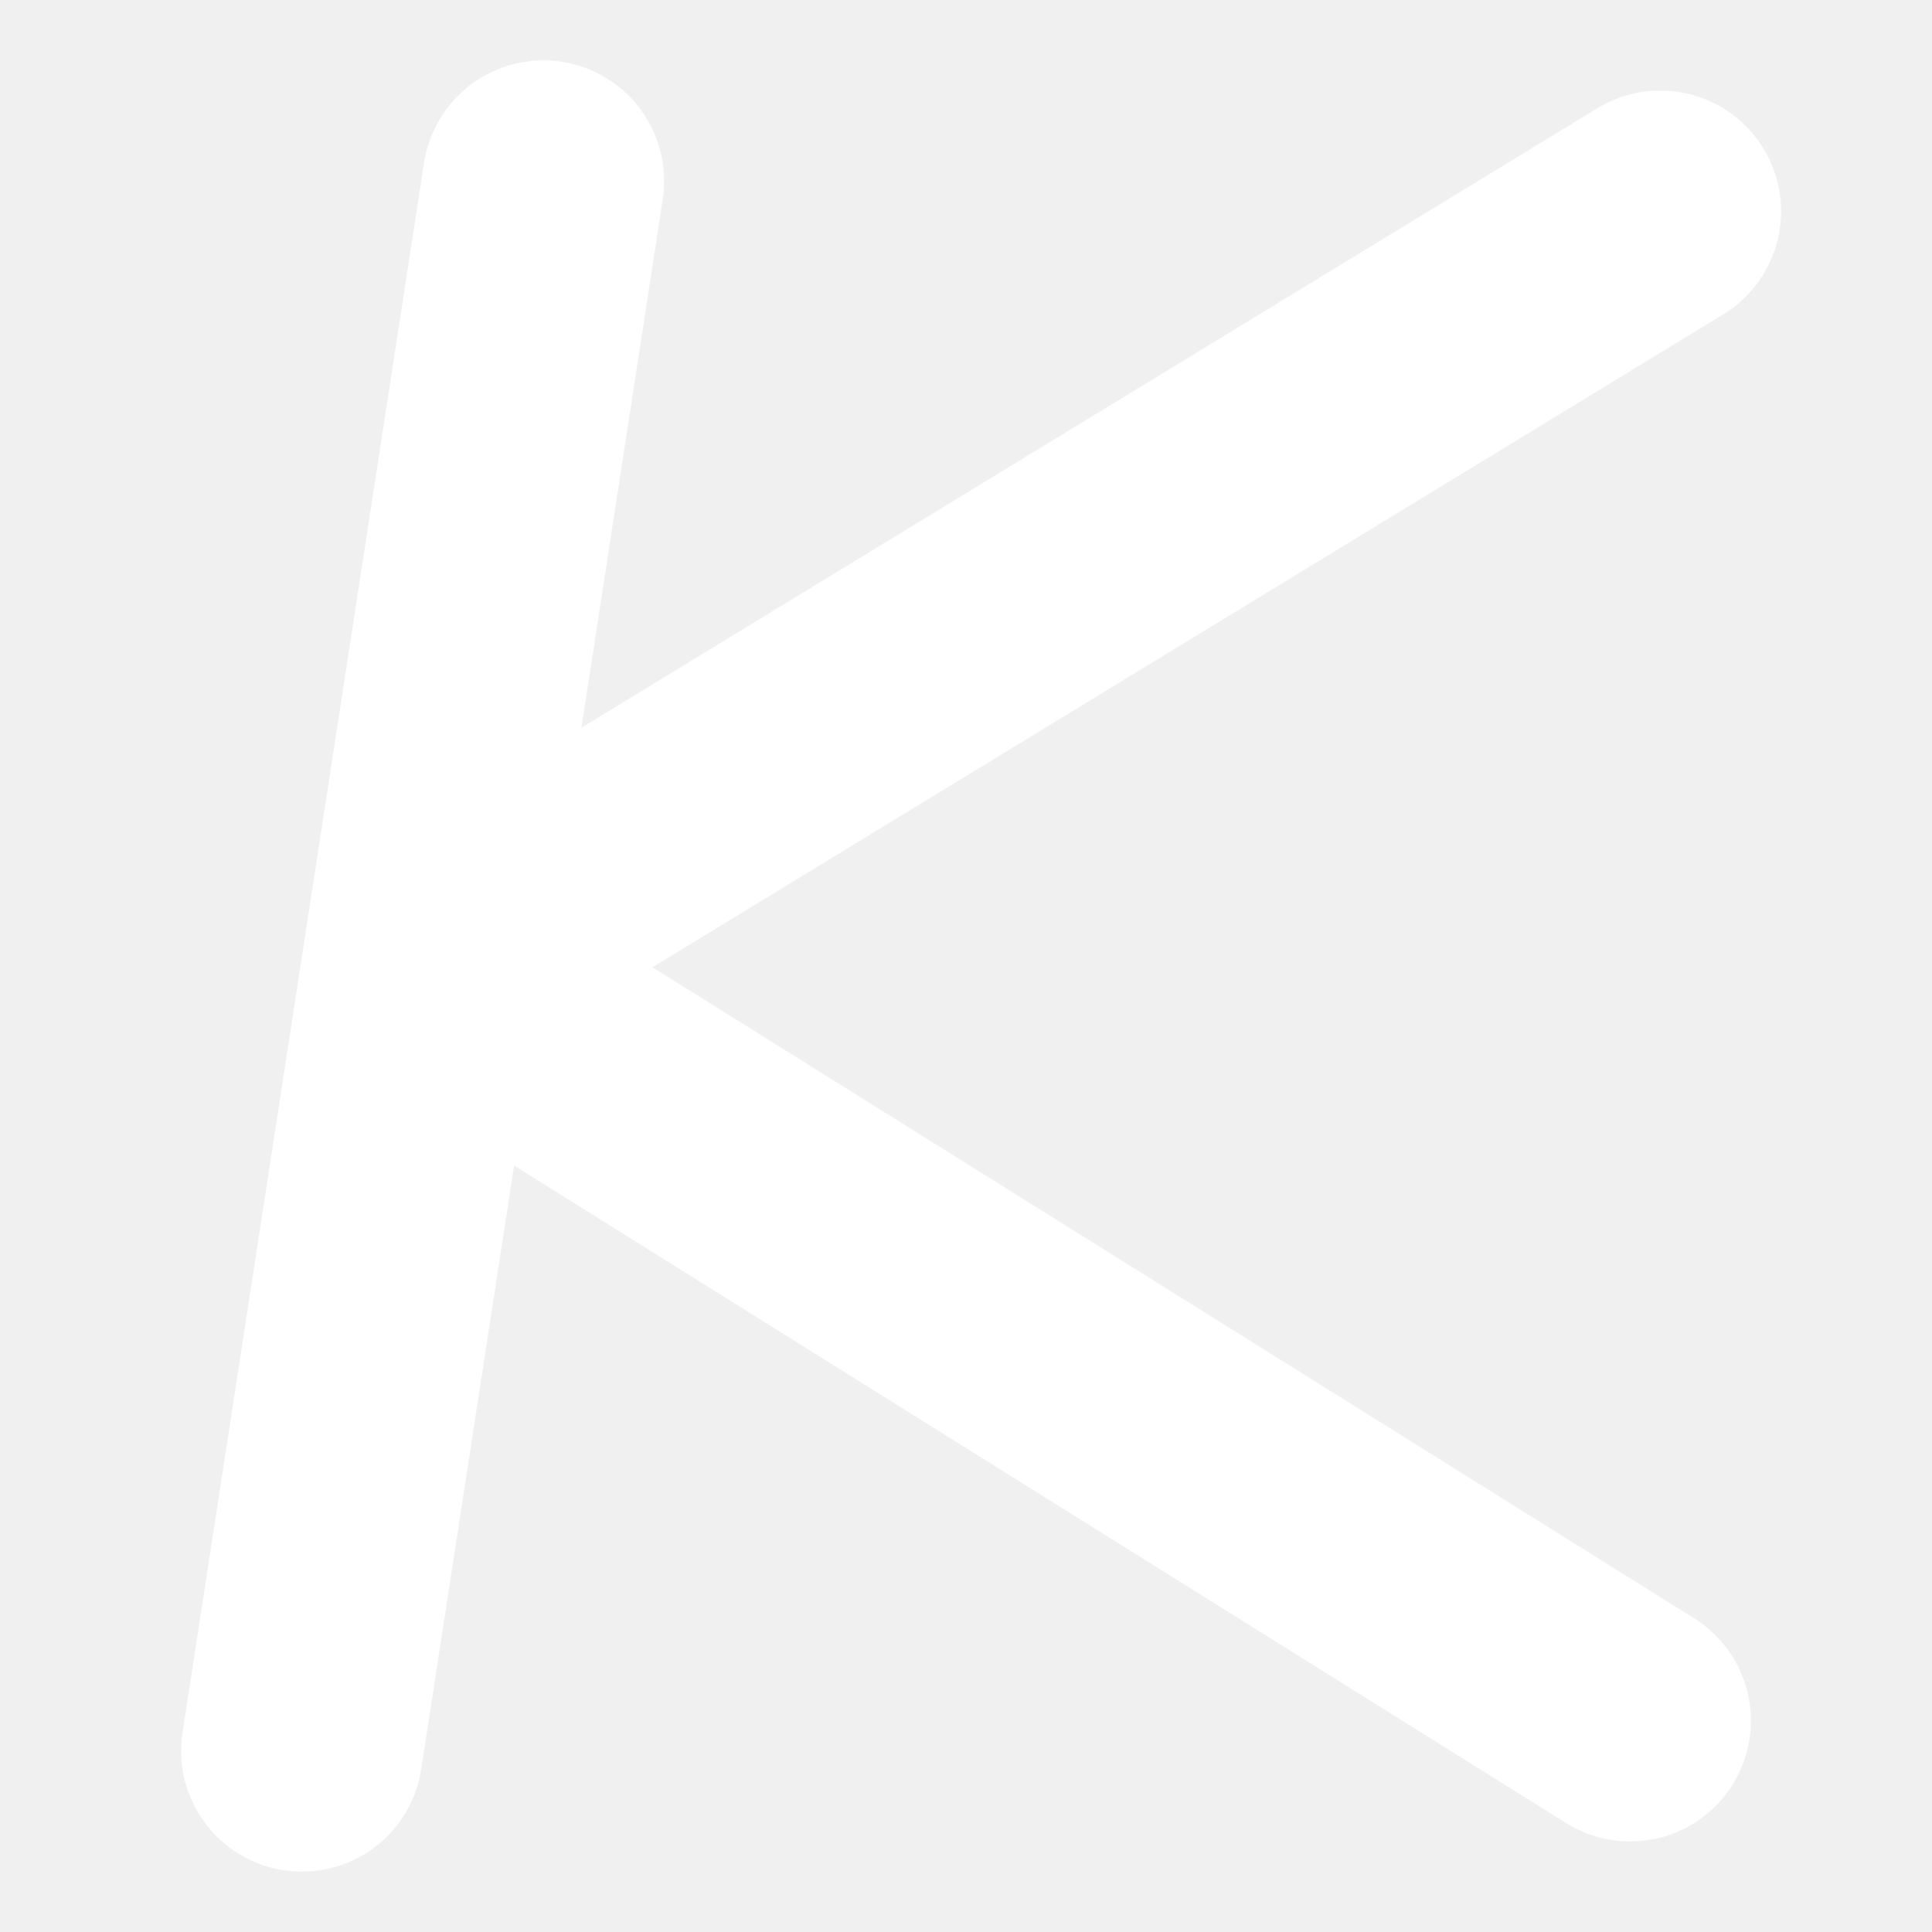
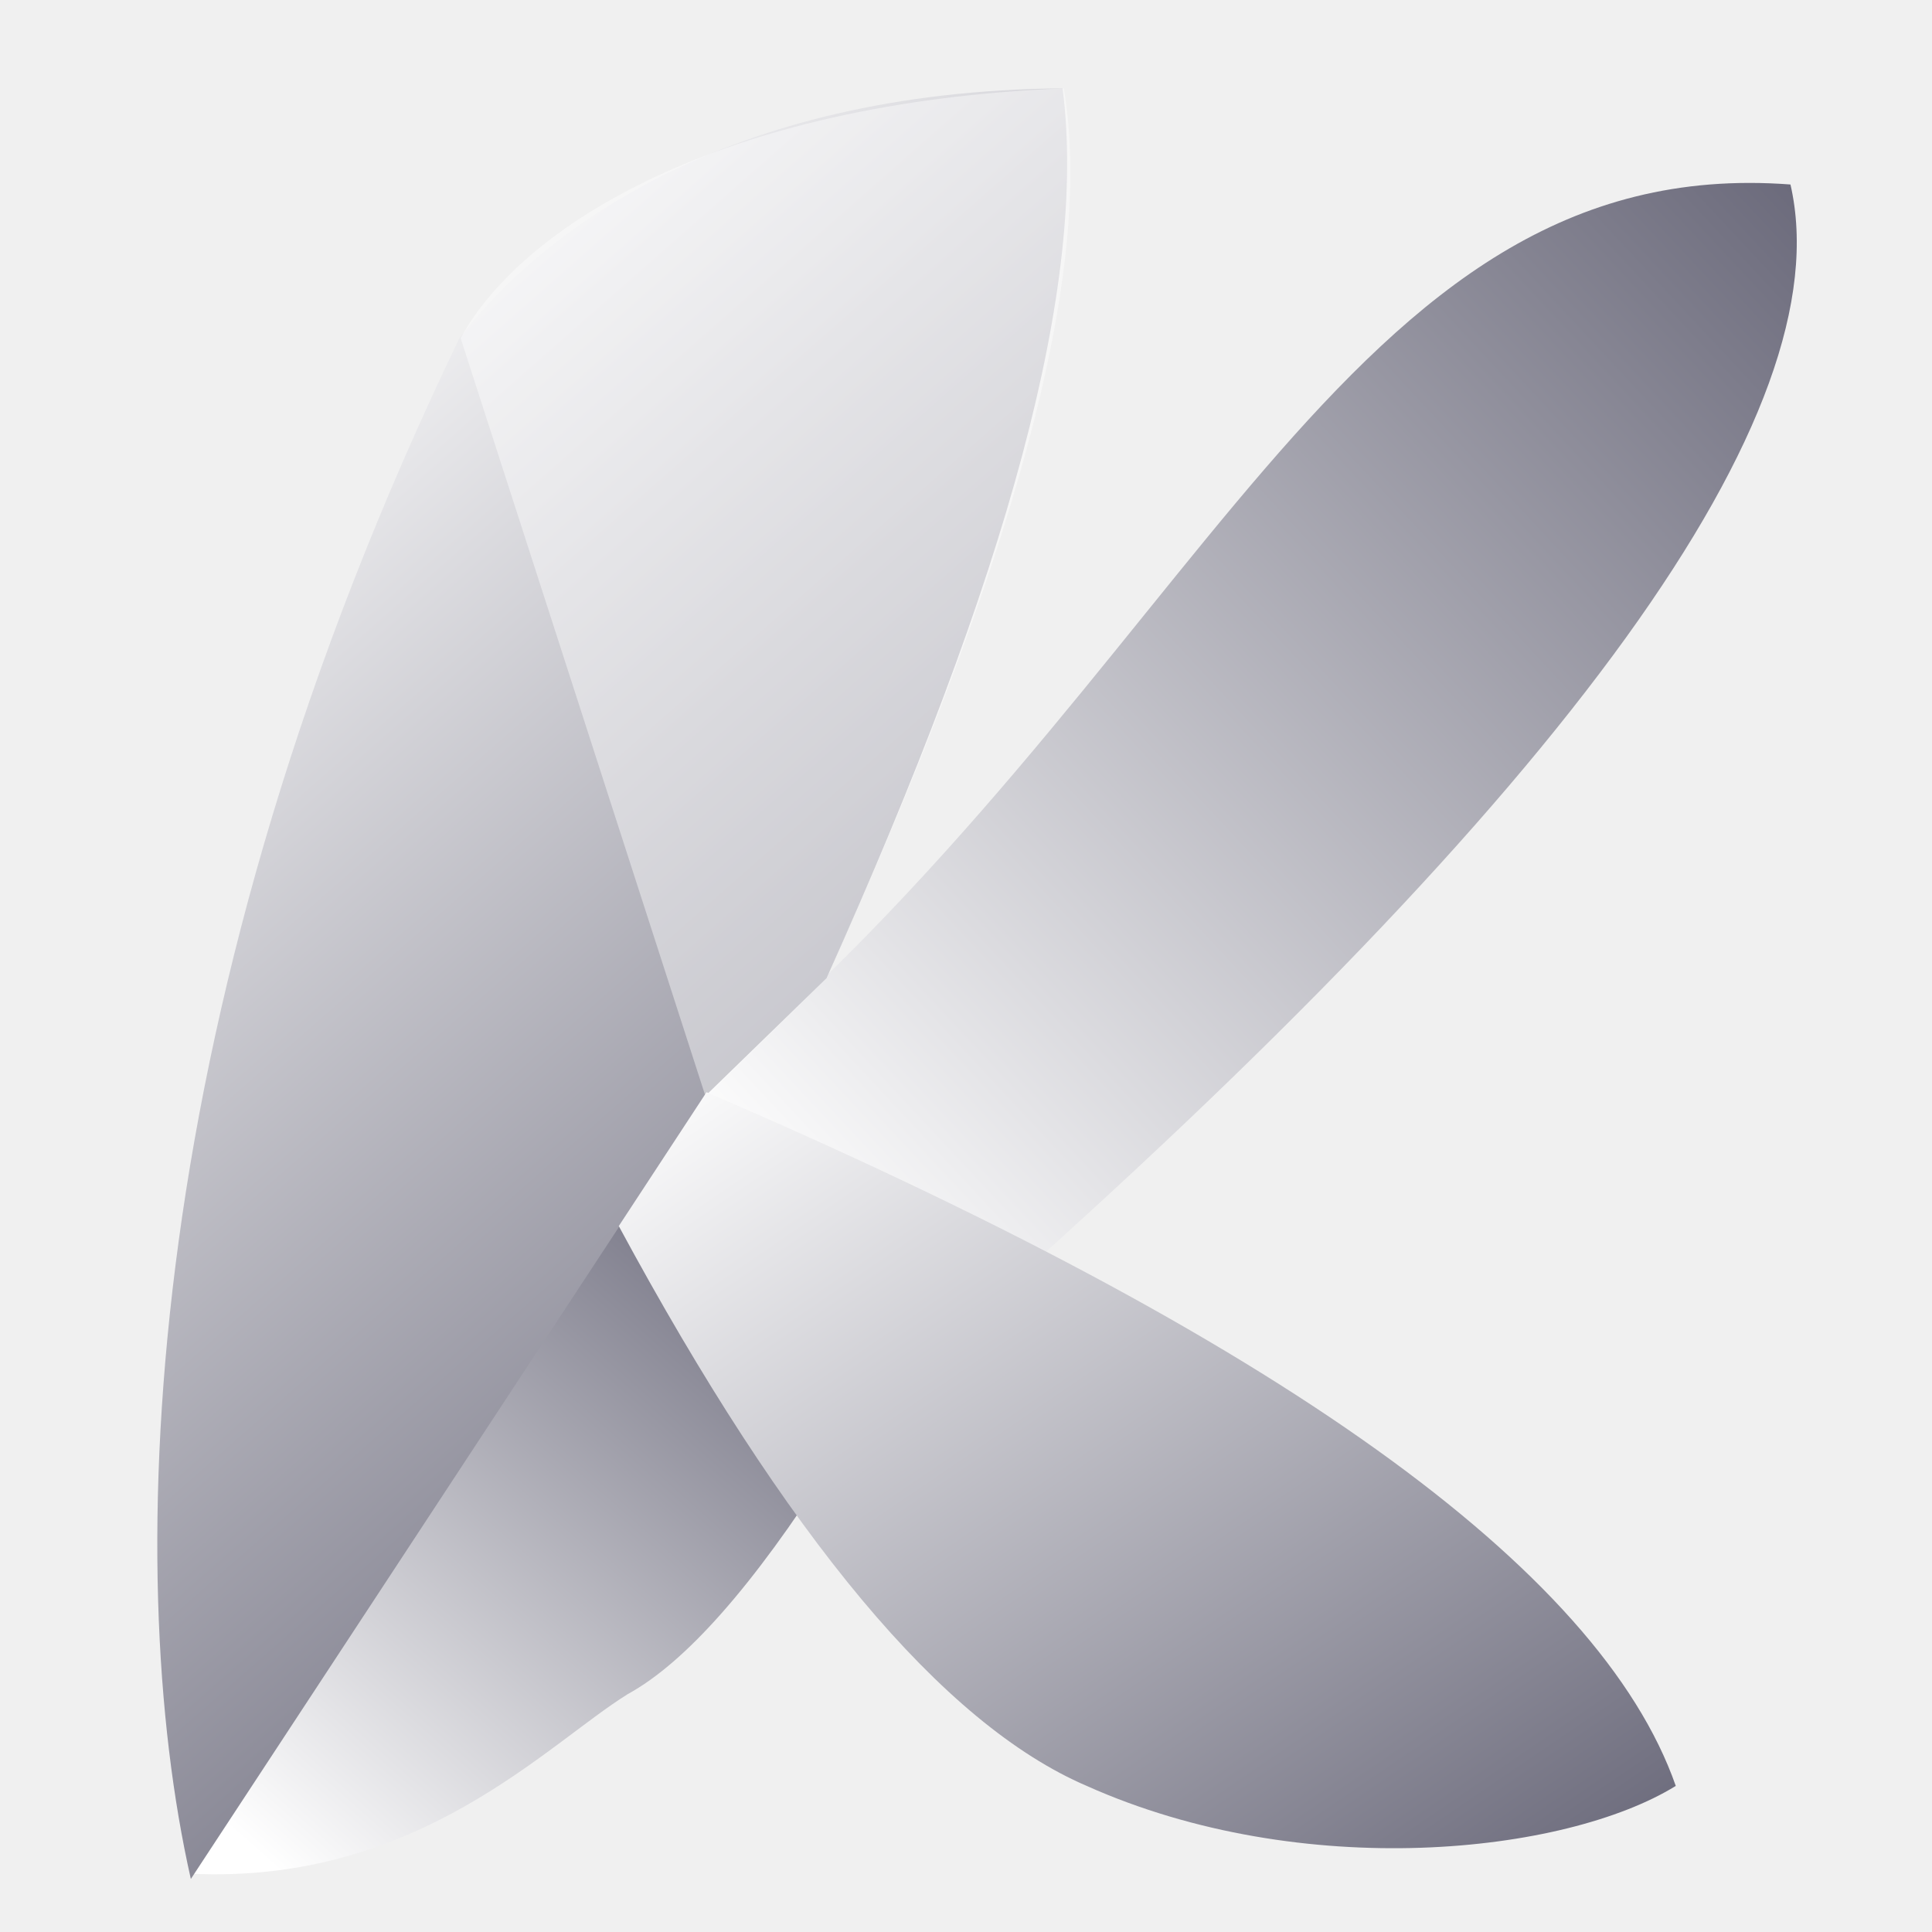
- <svg xmlns="http://www.w3.org/2000/svg" viewBox="0 0 32 32" role="img" aria-labelledby="title desc">
-   <path d="M9 3 5 29M7 16 27.5 3.5M7 16 27 28.5" fill="none" stroke="#fff" stroke-width="4" stroke-linecap="round" stroke-linejoin="round" />
+ <svg xmlns="http://www.w3.org/2000/svg" width="15.375pt" height="15.375pt" viewBox="0 0 15.375 15.375">
+   <defs>
+     <linearGradient id="gradient0" gradientUnits="objectBoundingBox" x1="0.057" y1="0.928" x2="0.921" y2="-0.06" spreadMethod="pad">
+       <stop stop-color="#ffffff" offset="0" stop-opacity="1" />
+       <stop stop-color="#6b6a7b" offset="1" stop-opacity="1" />
+     </linearGradient>
+     <linearGradient id="gradient1" gradientUnits="objectBoundingBox" x1="0.012" y1="0.845" x2="1" y2="-3.88578058618805e-16" spreadMethod="pad">
+       <stop stop-color="#ffffff" offset="0" stop-opacity="1" />
+       <stop stop-color="#6b6a7b" offset="1" stop-opacity="1" />
+     </linearGradient>
+     <linearGradient id="gradient2" gradientUnits="objectBoundingBox" x1="0.195" y1="0.058" x2="0.6" y2="0.979" spreadMethod="pad">
+       <stop stop-color="#ffffff" offset="0" stop-opacity="1" />
+       <stop stop-color="#6b6a7b" offset="1" stop-opacity="1" />
+     </linearGradient>
+     <linearGradient id="gradient3" gradientUnits="objectBoundingBox" x1="0.012" y1="-0.015" x2="0.977" y2="1" spreadMethod="pad">
+       <stop stop-color="#ffffff" offset="0" stop-opacity="1" />
+       <stop stop-color="#6b6a7b" offset="1" stop-opacity="1" />
+     </linearGradient>
+   </defs>
+   <path id="shape0" transform="matrix(0.0375 0 0 0.0375 1.525781 9.718359)" fill="url(#gradient0)" stroke-opacity="0" stroke="#000000" stroke-width="0" stroke-linecap="square" stroke-linejoin="bevel" d="M0 138.484C18.081 110.787 48.217 64.626 90.406 0L135.516 51.703C119.138 77.402 104.82 93.616 92.562 100.344C75.383 110.972 48.029 140.685 0 138.484Z" />
+   <path id="shape1" transform="matrix(0.03747887 -0.001258793 0.001258793 0.03747887 5.258436 1.744465)" fill="url(#gradient1)" stroke-opacity="0" stroke="#000000" stroke-width="0" stroke-linecap="square" stroke-linejoin="bevel" d="M0 186.771C111.931 99.931 144.954 -9.699 239.853 0.686C249.303 49.328 189.005 127.288 58.957 234.565C31.444 212.261 11.791 196.33 0 186.771Z" />
+   <path id="shape2" transform="matrix(0.0375 0 0 0.0375 1.251815 0.703125)" fill="url(#gradient2)" stroke-opacity="0" stroke="#000000" stroke-width="0" stroke-linecap="square" stroke-linejoin="bevel" d="M7.118 380C-7.815 313.933 -3.815 193.933 64.118 53C81.052 30.733 120.218 0.567 192.118 0C197.445 41.536 180.674 103.053 141.993 188.86L116.118 214C65.252 291.467 28.918 346.8 7.118 380Z" />
+   <path id="shape3" transform="matrix(0.0375 0 0 0.0375 3.665625 0.703125)" opacity="0.42" fill="#ffffff" stroke-opacity="0" stroke="#000000" stroke-width="0" stroke-linecap="square" stroke-linejoin="bevel" d="M0 53C12.933 29.4 54.569 3.015 128 0C134.622 38.912 117.575 100.641 77.609 188.937L52 214C27.733 138.867 10.4 85.2 0 53Z" />
+   <path id="shape4" transform="matrix(0.0375 0 0 0.0375 4.924219 8.691797)" fill="url(#gradient3)" stroke-opacity="0" stroke="#000000" stroke-width="0" stroke-linecap="square" stroke-linejoin="bevel" d="M18.625 0C139.613 52.035 208.175 101.109 224.313 147.219C200.813 161.719 145.146 167.719 99.312 147.219C68.783 134.123 35.679 94.519 0 28.406Z" />
</svg>
